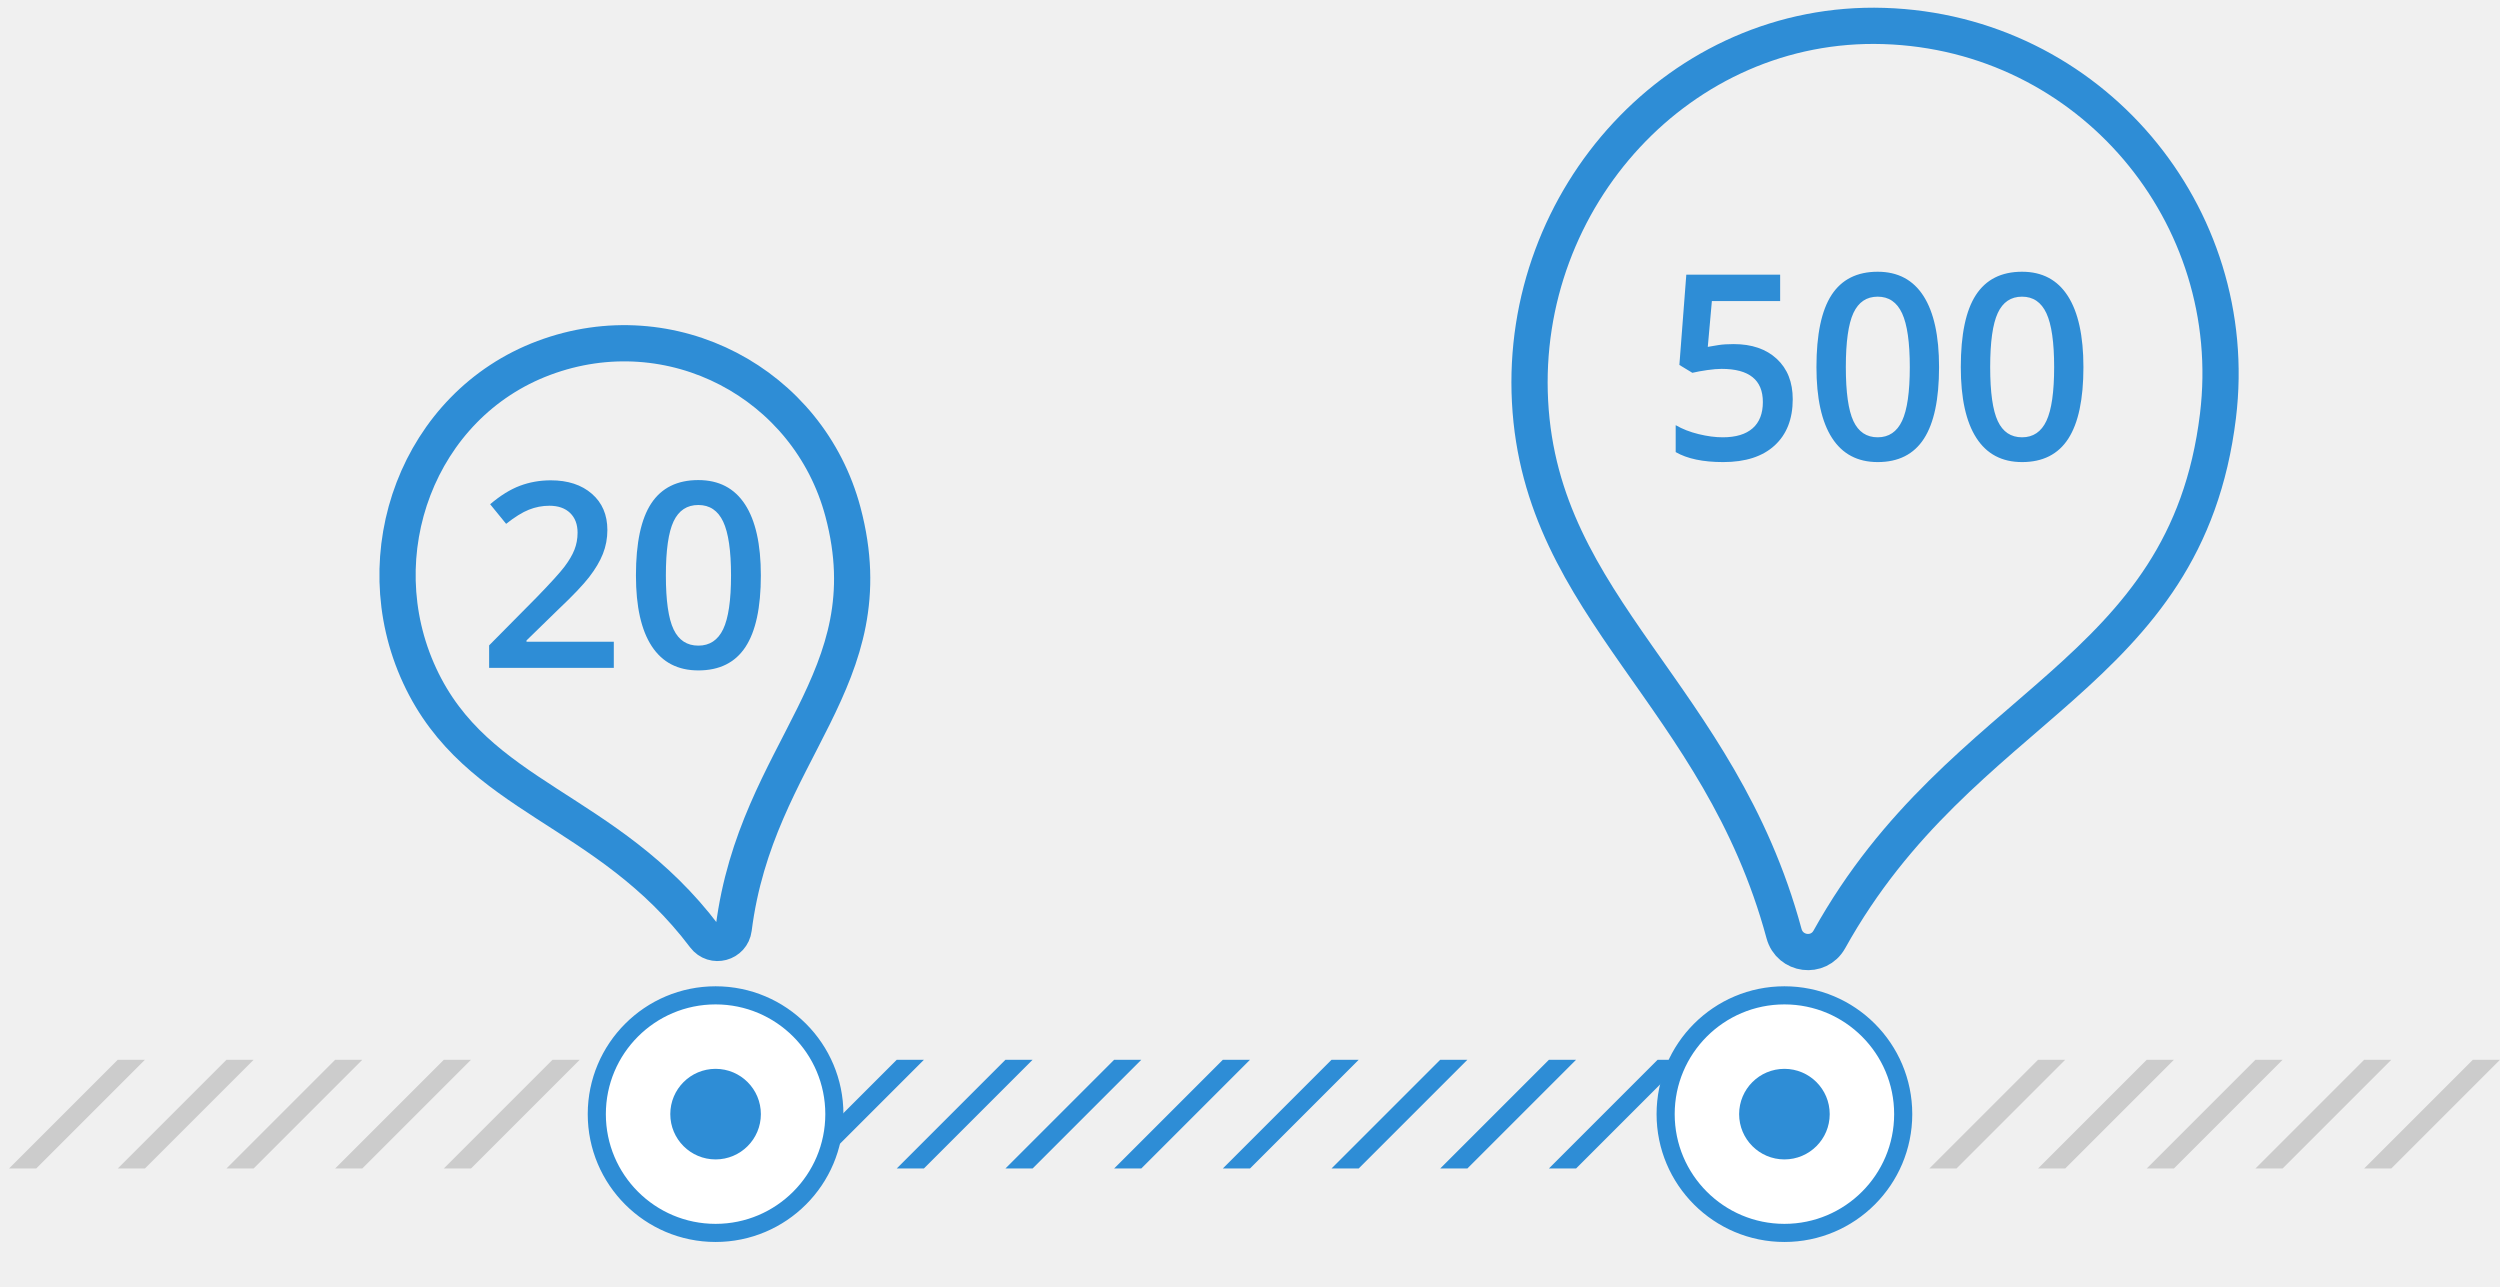
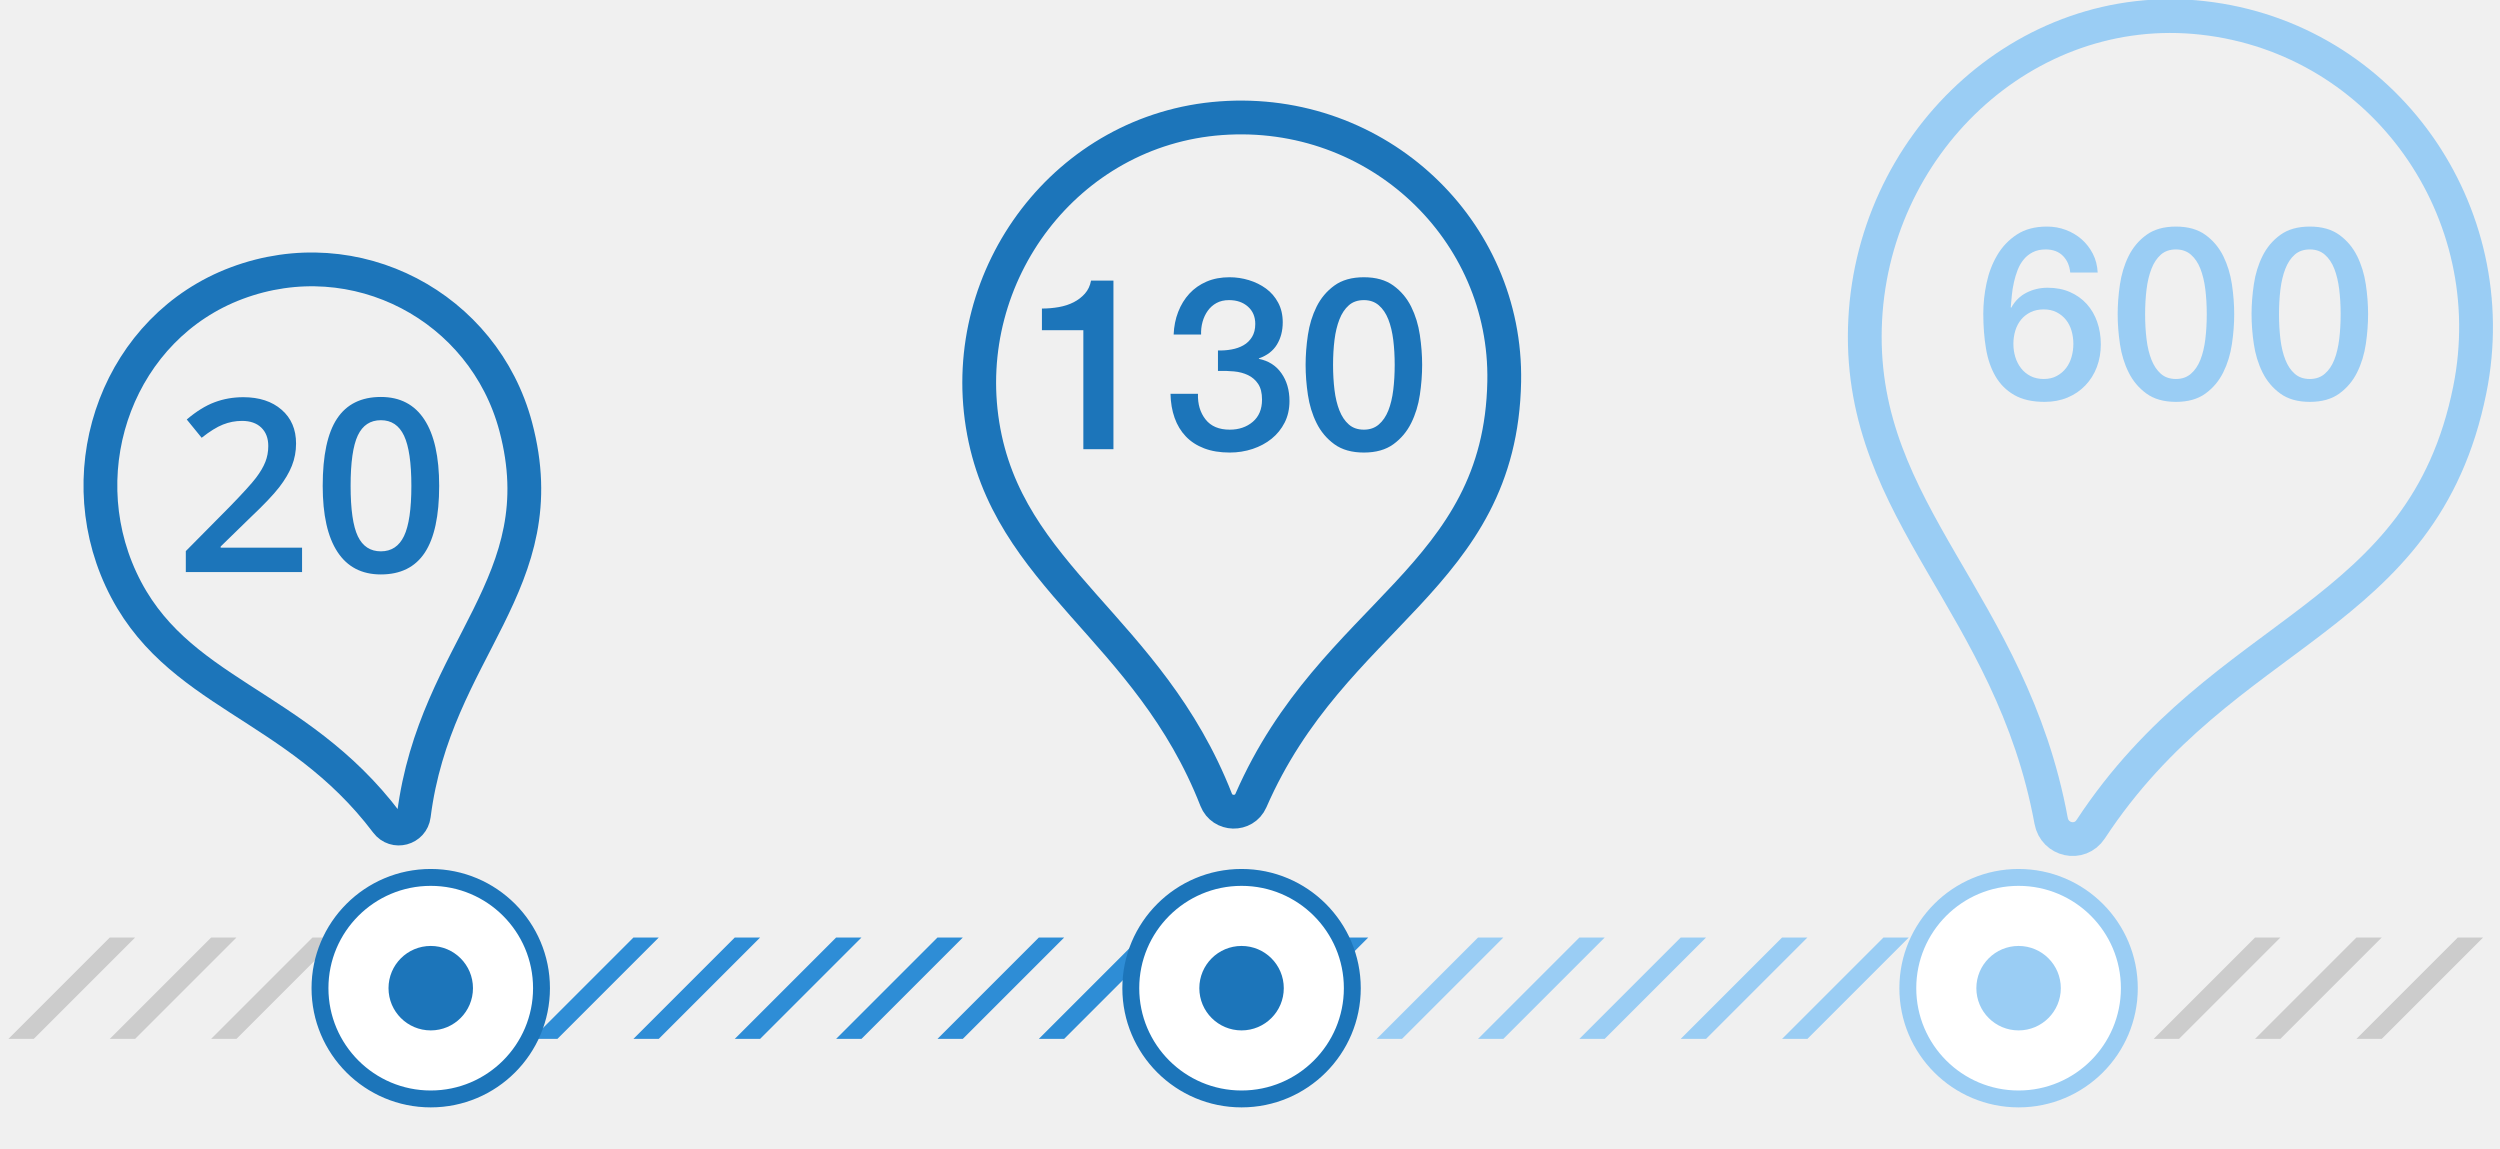
- <svg xmlns="http://www.w3.org/2000/svg" version="1.1" width="138" height="71" viewBox="0 0 138 71">
+ <svg xmlns="http://www.w3.org/2000/svg" version="1.1" width="148" height="68" viewBox="0 0 148 68">
  <g id="-icon_price_from">
-     <path id="Rectangle-31-cop" d="M87.000,64.500 L85.500,64.500 L91.500,58.500 L93.000,58.500 L87.000,64.500 zM79.500,64.500 L85.500,58.500 L87.000,58.500 L81.000,64.500 L79.500,64.500 zM73.500,64.500 L79.500,58.500 L81.000,58.500 L75.000,64.500 L73.500,64.500 zM67.500,64.500 L73.500,58.500 L75.000,58.500 L69.000,64.500 L67.500,64.500 zM61.500,64.500 L67.500,58.500 L69.000,58.500 L63.000,64.500 L61.500,64.500 zM55.500,64.500 L61.500,58.500 L63.000,58.500 L57.000,64.500 L55.500,64.500 zM49.500,64.500 L55.500,58.500 L57.000,58.500 L51.000,64.500 L49.500,64.500 zM43.500,64.500 L49.500,58.500 L51.000,58.500 L45.000,64.500 L43.500,64.500 z" fill="#2E8DD6" />
-     <path id="Rectangle-31-cop" d="M26.000,64.500 L24.500,64.500 L30.500,58.500 L32.000,58.500 L26.000,64.500 zM18.500,64.500 L24.500,58.500 L26.000,58.500 L20.000,64.500 L18.500,64.500 zM12.500,64.500 L18.500,58.500 L20.000,58.500 L14.000,64.500 L12.500,64.500 zM6.500,64.500 L12.500,58.500 L14.000,58.500 L8.000,64.500 L6.500,64.500 zM0.500,64.500 L6.500,58.500 L8.000,58.500 L2.000,64.500 L0.500,64.500 z" fill="#CCCCCC" />
-     <path id="Rectangle-31-cop" d="M132.000,64.500 L130.500,64.500 L136.500,58.500 L138.000,58.500 L132.000,64.500 zM124.500,64.500 L130.500,58.500 L132.000,58.500 L126.000,64.500 L124.500,64.500 zM118.500,64.500 L124.500,58.500 L126.000,58.500 L120.000,64.500 L118.500,64.500 zM112.500,64.500 L118.500,58.500 L120.000,58.500 L114.000,64.500 L112.500,64.500 zM106.500,64.500 L112.500,58.500 L114.000,58.500 L108.000,64.500 L106.500,64.500 z" fill="#CCCCCC" />
+     <path id="Rectangle-31-cop" d="M75.000,61.500 L73.500,61.500 L79.500,55.500 L81.000,55.500 L75.000,61.500 zM67.500,61.500 L73.500,55.500 L75.000,55.500 L69.000,61.500 L67.500,61.500 zM61.500,61.500 L67.500,55.500 L69.000,55.500 L63.000,61.500 L61.500,61.500 zM55.500,61.500 L61.500,55.500 L63.000,55.500 L57.000,61.500 L55.500,61.500 zM49.500,61.500 L55.500,55.500 L57.000,55.500 L51.000,61.500 L49.500,61.500 zM43.500,61.500 L49.500,55.500 L51.000,55.500 L45.000,61.500 L43.500,61.500 zM37.500,61.500 L43.500,55.500 L45.000,55.500 L39.000,61.500 L37.500,61.500 zM31.500,61.500 L37.500,55.500 L39.000,55.500 L33.000,61.500 L31.500,61.500 z" fill="#2E8DD6" />
+     <path id="Rectangle-31-cop" d="M107.000,61.500 L105.500,61.500 L111.500,55.500 L113.000,55.500 L107.000,61.500 zM99.500,61.500 L105.500,55.500 L107.000,55.500 L101.000,61.500 L99.500,61.500 zM93.500,61.500 L99.500,55.500 L101.000,55.500 L95.000,61.500 L93.500,61.500 zM87.500,61.500 L93.500,55.500 L95.000,55.500 L89.000,61.500 L87.500,61.500 zM81.500,61.500 L87.500,55.500 L89.000,55.500 L83.000,61.500 L81.500,61.500 z" fill="#9ACDF4" />
+     <path id="Rectangle-31-cop" d="M14.000,61.500 L12.500,61.500 L18.500,55.500 L20.000,55.500 L14.000,61.500 zM6.500,61.500 L12.500,55.500 L14.000,55.500 L8.000,61.500 L6.500,61.500 zM0.500,61.500 L6.500,55.500 L8.000,55.500 L2.000,61.500 L0.500,61.500 z" fill="#CCCCCC" />
+     <path id="Rectangle-31-cop" d="M141.000,61.500 L139.500,61.500 L145.500,55.500 L147.000,55.500 L141.000,61.500 zM133.500,61.500 L139.500,55.500 L141.000,55.500 L135.000,61.500 L133.500,61.500 zM127.500,61.500 L133.500,55.500 L135.000,55.500 L129.000,61.500 L127.500,61.500 z" fill="#CCCCCC" />
    <g id="Forma-1">
-       <path id="Forma-1-stroke" d="M46.533,28.265 C48.995,37.542 41.756,41.365 40.500,51.261 C40.398,52.065 39.380,52.336 38.893,51.692 C33.493,44.537 26.324,44.114 23.164,37.294 C20.053,30.580 23.088,22.357 30.015,19.761 C37.061,17.121 44.647,21.159 46.533,28.265 z" fill="none" stroke="#2E8DD6" stroke-width="2" />
+       <path id="Forma-1-stroke" d="M30.533,25.265 C32.995,34.542 25.756,38.365 24.500,48.261 C24.398,49.065 23.380,49.336 22.893,48.692 C17.493,41.537 10.324,41.114 7.164,34.294 C4.053,27.580 7.088,19.357 14.015,16.761 C21.061,14.121 28.647,18.159 30.533,25.265 z" fill="none" stroke="#1C75BA" stroke-width="2" />
    </g>
+     <path id="20" d="M25.148,32.716 C24.581,33.577 23.714,34.007 22.548,34.007 C21.418,34.007 20.562,33.563 19.979,32.674 C19.395,31.785 19.104,30.482 19.104,28.764 C19.104,26.963 19.387,25.636 19.954,24.781 C20.521,23.927 21.386,23.500 22.548,23.500 C23.682,23.500 24.540,23.947 25.124,24.841 C25.707,25.734 25.999,27.042 25.999,28.764 C25.999,30.537 25.715,31.855 25.148,32.716 zM23.919,25.794 C23.630,25.182 23.173,24.876 22.548,24.876 C21.923,24.876 21.468,25.176 21.183,25.776 C20.899,26.377 20.756,27.373 20.756,28.764 C20.756,30.156 20.899,31.149 21.183,31.745 C21.468,32.341 21.923,32.639 22.548,32.639 C23.173,32.639 23.630,32.336 23.919,31.731 C24.208,31.126 24.353,30.137 24.353,28.764 C24.353,27.396 24.208,26.406 23.919,25.794 zM11.000,32.625 C11.000,32.625 13.618,29.979 13.618,29.979 C14.391,29.183 14.904,28.619 15.156,28.286 C15.408,27.953 15.592,27.640 15.708,27.347 C15.824,27.054 15.882,26.740 15.882,26.404 C15.882,25.944 15.744,25.581 15.469,25.315 C15.193,25.050 14.812,24.917 14.326,24.917 C13.938,24.917 13.561,24.990 13.198,25.134 C12.835,25.278 12.415,25.539 11.938,25.916 C11.938,25.916 11.056,24.834 11.056,24.834 C11.621,24.354 12.169,24.014 12.702,23.814 C13.234,23.614 13.801,23.514 14.403,23.514 C15.347,23.514 16.104,23.762 16.673,24.258 C17.243,24.753 17.527,25.420 17.527,26.258 C17.527,26.719 17.445,27.156 17.281,27.571 C17.117,27.985 16.864,28.412 16.524,28.852 C16.184,29.292 15.618,29.886 14.826,30.635 C14.826,30.635 13.063,32.353 13.063,32.353 L13.063,32.422 L17.882,32.422 L17.882,33.868 L11.000,33.868 L11.000,32.625 z" fill="#1C75BA" />
+     <path id="600" d="M140.056,20.369 C139.966,20.978 139.795,21.536 139.543,22.044 C139.291,22.553 138.939,22.971 138.488,23.299 C138.036,23.627 137.454,23.791 136.742,23.791 C136.029,23.791 135.447,23.627 134.995,23.299 C134.544,22.971 134.192,22.553 133.940,22.044 C133.688,21.536 133.517,20.978 133.427,20.369 C133.337,19.761 133.292,19.172 133.292,18.602 C133.292,18.032 133.337,17.442 133.427,16.834 C133.517,16.226 133.688,15.668 133.940,15.159 C134.192,14.651 134.544,14.232 134.995,13.905 C135.447,13.577 136.029,13.413 136.742,13.413 C137.454,13.413 138.036,13.577 138.488,13.905 C138.939,14.232 139.291,14.651 139.543,15.159 C139.795,15.668 139.966,16.226 140.056,16.834 C140.146,17.442 140.191,18.032 140.191,18.602 C140.191,19.172 140.146,19.761 140.056,20.369 zM138.481,17.126 C138.424,16.665 138.326,16.259 138.189,15.907 C138.051,15.556 137.863,15.278 137.625,15.073 C137.388,14.869 137.093,14.767 136.742,14.767 C136.380,14.767 136.083,14.869 135.851,15.073 C135.618,15.278 135.432,15.556 135.295,15.907 C135.157,16.259 135.059,16.665 135.002,17.126 C134.945,17.587 134.917,18.079 134.917,18.602 C134.917,19.125 134.945,19.619 135.002,20.084 C135.059,20.550 135.157,20.956 135.295,21.303 C135.432,21.650 135.618,21.926 135.851,22.130 C136.083,22.334 136.380,22.436 136.742,22.436 C137.093,22.436 137.388,22.334 137.625,22.130 C137.863,21.926 138.051,21.650 138.189,21.303 C138.326,20.956 138.424,20.550 138.481,20.084 C138.538,19.619 138.566,19.125 138.566,18.602 C138.566,18.079 138.538,17.587 138.481,17.126 zM131.617,22.044 C131.365,22.553 131.013,22.971 130.562,23.299 C130.110,23.627 129.528,23.791 128.816,23.791 C128.103,23.791 127.521,23.627 127.069,23.299 C126.618,22.971 126.266,22.553 126.014,22.044 C125.762,21.536 125.591,20.978 125.501,20.369 C125.411,19.761 125.366,19.172 125.366,18.602 C125.366,18.032 125.411,17.442 125.501,16.834 C125.591,16.226 125.762,15.668 126.014,15.159 C126.266,14.651 126.618,14.232 127.069,13.905 C127.521,13.577 128.103,13.413 128.816,13.413 C129.528,13.413 130.110,13.577 130.562,13.905 C131.013,14.232 131.365,14.651 131.617,15.159 C131.868,15.668 132.040,16.226 132.130,16.834 C132.220,17.442 132.265,18.032 132.265,18.602 C132.265,19.172 132.220,19.761 132.130,20.369 C132.040,20.978 131.868,21.536 131.617,22.044 zM130.555,17.126 C130.498,16.665 130.400,16.259 130.262,15.907 C130.125,15.556 129.937,15.278 129.699,15.073 C129.462,14.869 129.167,14.767 128.816,14.767 C128.454,14.767 128.157,14.869 127.925,15.073 C127.692,15.278 127.506,15.556 127.369,15.907 C127.231,16.259 127.133,16.665 127.076,17.126 C127.019,17.587 126.991,18.079 126.991,18.602 C126.991,19.125 127.019,19.619 127.076,20.084 C127.133,20.550 127.231,20.956 127.369,21.303 C127.506,21.650 127.692,21.926 127.925,22.130 C128.157,22.334 128.454,22.436 128.816,22.436 C129.167,22.436 129.462,22.334 129.699,22.130 C129.937,21.926 130.125,21.650 130.262,21.303 C130.400,20.956 130.498,20.550 130.555,20.084 C130.612,19.619 130.640,19.125 130.640,18.602 C130.640,18.079 130.612,17.587 130.555,17.126 zM119.970,17.326 C120.355,17.131 120.771,17.034 121.217,17.034 C121.711,17.034 122.153,17.119 122.543,17.290 C122.933,17.461 123.263,17.697 123.534,17.996 C123.805,18.295 124.011,18.649 124.154,19.058 C124.297,19.467 124.368,19.909 124.368,20.384 C124.368,20.868 124.289,21.317 124.133,21.731 C123.976,22.144 123.750,22.506 123.455,22.814 C123.161,23.123 122.809,23.363 122.401,23.534 C121.992,23.705 121.540,23.791 121.046,23.791 C120.314,23.791 119.713,23.655 119.243,23.384 C118.773,23.114 118.402,22.743 118.131,22.273 C117.860,21.802 117.672,21.251 117.568,20.619 C117.463,19.987 117.411,19.305 117.411,18.573 C117.411,17.974 117.475,17.371 117.604,16.763 C117.732,16.155 117.943,15.601 118.238,15.102 C118.532,14.603 118.920,14.197 119.400,13.883 C119.880,13.570 120.471,13.413 121.175,13.413 C121.574,13.413 121.949,13.479 122.301,13.612 C122.652,13.746 122.964,13.931 123.235,14.168 C123.505,14.406 123.726,14.691 123.897,15.024 C124.068,15.356 124.163,15.727 124.183,16.136 C124.183,16.136 122.557,16.136 122.557,16.136 C122.519,15.727 122.374,15.397 122.123,15.145 C121.871,14.893 121.531,14.767 121.103,14.767 C120.809,14.767 120.554,14.822 120.341,14.931 C120.127,15.040 119.946,15.185 119.799,15.366 C119.651,15.546 119.533,15.753 119.443,15.986 C119.352,16.219 119.279,16.463 119.222,16.720 C119.165,16.977 119.124,17.231 119.100,17.483 C119.077,17.735 119.055,17.970 119.036,18.188 C119.036,18.188 119.065,18.217 119.065,18.217 C119.283,17.818 119.585,17.521 119.970,17.326 zM119.307,21.139 C119.383,21.386 119.497,21.607 119.649,21.802 C119.801,21.997 119.989,22.151 120.212,22.265 C120.436,22.379 120.695,22.436 120.989,22.436 C121.284,22.436 121.540,22.377 121.759,22.258 C121.978,22.140 122.160,21.985 122.308,21.795 C122.455,21.605 122.565,21.384 122.636,21.132 C122.707,20.880 122.743,20.621 122.743,20.355 C122.743,20.089 122.707,19.833 122.636,19.585 C122.565,19.338 122.455,19.122 122.308,18.937 C122.160,18.751 121.978,18.602 121.759,18.488 C121.540,18.374 121.284,18.317 120.989,18.317 C120.695,18.317 120.436,18.371 120.212,18.481 C119.989,18.590 119.801,18.737 119.649,18.922 C119.497,19.108 119.383,19.324 119.307,19.571 C119.231,19.818 119.193,20.080 119.193,20.355 C119.193,20.631 119.231,20.892 119.307,21.139 z" fill="#9ACDF4" />
+     <path id="130" d="M84.056,23.369 C83.966,23.978 83.795,24.536 83.543,25.044 C83.291,25.553 82.939,25.971 82.488,26.299 C82.036,26.627 81.454,26.791 80.742,26.791 C80.029,26.791 79.447,26.627 78.995,26.299 C78.544,25.971 78.192,25.553 77.940,25.044 C77.688,24.536 77.517,23.978 77.427,23.369 C77.337,22.761 77.292,22.172 77.292,21.602 C77.292,21.032 77.337,20.442 77.427,19.834 C77.517,19.226 77.688,18.668 77.940,18.159 C78.192,17.651 78.544,17.232 78.995,16.905 C79.447,16.577 80.029,16.413 80.742,16.413 C81.454,16.413 82.036,16.577 82.488,16.905 C82.939,17.232 83.291,17.651 83.543,18.159 C83.795,18.668 83.966,19.226 84.056,19.834 C84.146,20.442 84.191,21.032 84.191,21.602 C84.191,22.172 84.146,22.761 84.056,23.369 zM82.481,20.126 C82.424,19.665 82.326,19.259 82.189,18.907 C82.051,18.556 81.863,18.278 81.625,18.073 C81.388,17.869 81.093,17.767 80.742,17.767 C80.380,17.767 80.083,17.869 79.851,18.073 C79.618,18.278 79.432,18.556 79.295,18.907 C79.157,19.259 79.059,19.665 79.002,20.126 C78.945,20.587 78.917,21.079 78.917,21.602 C78.917,22.125 78.945,22.619 79.002,23.084 C79.059,23.550 79.157,23.956 79.295,24.303 C79.432,24.650 79.618,24.926 79.851,25.130 C80.083,25.334 80.380,25.436 80.742,25.436 C81.093,25.436 81.388,25.334 81.625,25.130 C81.863,24.926 82.051,24.650 82.189,24.303 C82.326,23.956 82.424,23.550 82.481,23.084 C82.538,22.619 82.566,22.125 82.566,21.602 C82.566,21.079 82.538,20.587 82.481,20.126 zM75.859,22.094 C76.177,22.545 76.337,23.094 76.337,23.740 C76.337,24.215 76.242,24.641 76.052,25.016 C75.861,25.391 75.605,25.710 75.282,25.971 C74.959,26.233 74.583,26.434 74.156,26.577 C73.728,26.719 73.276,26.791 72.801,26.791 C72.221,26.791 71.715,26.707 71.283,26.541 C70.851,26.375 70.489,26.140 70.200,25.836 C69.910,25.532 69.689,25.166 69.537,24.738 C69.385,24.310 69.304,23.835 69.294,23.312 C69.294,23.312 70.920,23.312 70.920,23.312 C70.900,23.921 71.050,24.427 71.369,24.831 C71.687,25.235 72.164,25.436 72.801,25.436 C73.343,25.436 73.797,25.282 74.163,24.973 C74.528,24.664 74.712,24.225 74.712,23.655 C74.712,23.265 74.635,22.956 74.483,22.728 C74.331,22.500 74.132,22.327 73.885,22.208 C73.637,22.089 73.359,22.015 73.051,21.987 C72.742,21.958 72.426,21.949 72.103,21.958 C72.103,21.958 72.103,20.746 72.103,20.746 C72.369,20.756 72.635,20.737 72.901,20.689 C73.167,20.642 73.405,20.559 73.614,20.440 C73.823,20.321 73.992,20.157 74.120,19.948 C74.248,19.739 74.312,19.483 74.312,19.178 C74.312,18.751 74.167,18.408 73.878,18.152 C73.588,17.895 73.215,17.767 72.759,17.767 C72.473,17.767 72.226,17.824 72.017,17.938 C71.808,18.052 71.635,18.207 71.497,18.401 C71.359,18.596 71.257,18.815 71.190,19.057 C71.124,19.299 71.095,19.549 71.105,19.806 C71.105,19.806 69.480,19.806 69.480,19.806 C69.499,19.321 69.589,18.872 69.751,18.458 C69.912,18.045 70.133,17.686 70.413,17.382 C70.694,17.078 71.034,16.840 71.433,16.669 C71.832,16.498 72.283,16.413 72.787,16.413 C73.177,16.413 73.559,16.470 73.935,16.584 C74.310,16.698 74.647,16.864 74.947,17.083 C75.246,17.301 75.486,17.579 75.667,17.917 C75.847,18.254 75.938,18.641 75.938,19.079 C75.938,19.582 75.823,20.022 75.595,20.397 C75.367,20.773 75.011,21.046 74.526,21.217 C74.526,21.217 74.526,21.245 74.526,21.245 C75.096,21.359 75.541,21.642 75.859,22.094 zM64.134,19.549 L61.682,19.549 C61.682,19.549 61.682,18.266 61.682,18.266 C62.024,18.266 62.357,18.237 62.680,18.180 C63.003,18.123 63.295,18.029 63.557,17.895 C63.818,17.762 64.041,17.591 64.227,17.382 C64.412,17.173 64.533,16.917 64.590,16.612 C64.590,16.612 65.916,16.612 65.916,16.612 L65.916,26.591 L64.134,26.591 L64.134,19.549 z" fill="#1C75BA" />
    <g id="Forma-1-copy">
-       <path id="Forma-1-copy-stroke" d="M122.432,22.956 C120.668,37.443 108.326,38.645 100.981,51.854 C100.384,52.928 98.799,52.722 98.478,51.533 C94.910,38.336 85.061,33.598 84.458,22.167 C83.865,10.914 92.769,1.087 103.981,1.434 C115.384,1.787 123.783,11.858 122.432,22.956 z" fill="none" stroke="#2E8DD6" stroke-width="2" />
+       <path id="Forma-1-copy-stroke" d="M146.213,23.067 C143.452,36.799 131.703,37.007 123.768,49.091 C123.123,50.073 121.641,49.755 121.427,48.592 C119.054,35.689 110.108,30.402 110.401,19.415 C110.690,8.598 119.843,-0.128 130.408,1.060 C141.152,2.268 148.327,12.548 146.213,23.067 z" fill="none" stroke="#9ACDF4" stroke-width="2" />
+     </g>
+     <g id="Forma-1-copy-2">
+       <path id="Forma-1-copy-2-stroke" d="M89.050,22.585 C88.828,34.267 78.912,36.258 74.055,47.391 C73.660,48.296 72.357,48.265 71.996,47.345 C68.000,37.138 59.611,34.191 58.167,25.141 C56.746,16.231 63.151,7.662 72.279,6.998 C81.562,6.323 89.220,13.636 89.050,22.585 z" fill="none" stroke="#1C75BA" stroke-width="2" />
    </g>
    <g id="Ellipse-17-copy-">
-       <path id="Ellipse-17-copy--fill" d="M98.500,54.500 C102.366,54.500 105.500,57.634 105.500,61.500 C105.500,65.366 102.366,68.500 98.500,68.500 C94.634,68.500 91.500,65.366 91.500,61.500 C91.500,57.634 94.634,54.500 98.500,54.500 z" fill="#FFFFFF" />
-       <path id="Ellipse-17-copy--stroke" d="M98.500,54.943 C102.121,54.943 105.057,57.879 105.057,61.500 C105.057,65.121 102.121,68.057 98.500,68.057 C94.879,68.057 91.943,65.121 91.943,61.500 C91.943,57.879 94.879,54.943 98.500,54.943 z" fill="none" stroke="#2E8DD6" stroke-width="1" />
+       <path id="Ellipse-17-copy--fill" d="M73.500,51.500 C77.366,51.500 80.500,54.634 80.500,58.500 C80.500,62.366 77.366,65.500 73.500,65.500 C69.634,65.500 66.500,62.366 66.500,58.500 C66.500,54.634 69.634,51.500 73.500,51.500 z" fill="#FFFFFF" />
+       <path id="Ellipse-17-copy--stroke" d="M73.500,51.943 C77.121,51.943 80.057,54.879 80.057,58.500 C80.057,62.121 77.121,65.057 73.500,65.057 C69.879,65.057 66.943,62.121 66.943,58.500 C66.943,54.879 69.879,51.943 73.500,51.943 z" fill="none" stroke="#1C75BA" stroke-width="1" />
    </g>
-     <path id="Ellipse-17-copy-" d="M98.500,59.000 C99.881,59.000 101.000,60.119 101.000,61.500 C101.000,62.881 99.881,64.000 98.500,64.000 C97.119,64.000 96.000,62.881 96.000,61.500 C96.000,60.119 97.119,59.000 98.500,59.000 z" fill="#2E8DD6" />
+     <path id="Ellipse-17-copy-" d="M73.500,56.000 C74.881,56.000 76.000,57.119 76.000,58.500 C76.000,59.881 74.881,61.000 73.500,61.000 C72.119,61.000 71.000,59.881 71.000,58.500 C71.000,57.119 72.119,56.000 73.500,56.000 z" fill="#1C75BA" />
    <g id="Ellipse-17-copy-">
-       <path id="Ellipse-17-copy--fill" d="M39.500,54.500 C43.366,54.500 46.500,57.634 46.500,61.500 C46.500,65.366 43.366,68.500 39.500,68.500 C35.634,68.500 32.500,65.366 32.500,61.500 C32.500,57.634 35.634,54.500 39.500,54.500 z" fill="#FFFFFF" />
-       <path id="Ellipse-17-copy--stroke" d="M39.500,54.943 C43.121,54.943 46.057,57.879 46.057,61.500 C46.057,65.121 43.121,68.057 39.500,68.057 C35.879,68.057 32.943,65.121 32.943,61.500 C32.943,57.879 35.879,54.943 39.500,54.943 z" fill="none" stroke="#2E8DD6" stroke-width="1" />
+       <path id="Ellipse-17-copy--fill" d="M119.500,51.500 C123.366,51.500 126.500,54.634 126.500,58.500 C126.500,62.366 123.366,65.500 119.500,65.500 C115.634,65.500 112.500,62.366 112.500,58.500 C112.500,54.634 115.634,51.500 119.500,51.500 z" fill="#FFFFFF" />
+       <path id="Ellipse-17-copy--stroke" d="M119.500,51.943 C123.121,51.943 126.057,54.879 126.057,58.500 C126.057,62.121 123.121,65.057 119.500,65.057 C115.879,65.057 112.943,62.121 112.943,58.500 C112.943,54.879 115.879,51.943 119.500,51.943 z" fill="none" stroke="#9ACDF4" stroke-width="1" />
    </g>
-     <path id="Ellipse-17-copy-" d="M39.500,59.000 C40.881,59.000 42.000,60.119 42.000,61.500 C42.000,62.881 40.881,64.000 39.500,64.000 C38.119,64.000 37.000,62.881 37.000,61.500 C37.000,60.119 38.119,59.000 39.500,59.000 z" fill="#2E8DD6" />
-     <path id="20" d="M41.148,35.716 C40.581,36.577 39.714,37.007 38.548,37.007 C37.418,37.007 36.562,36.563 35.979,35.674 C35.395,34.785 35.104,33.482 35.104,31.764 C35.104,29.963 35.387,28.636 35.954,27.781 C36.521,26.927 37.386,26.500 38.548,26.500 C39.682,26.500 40.540,26.947 41.124,27.841 C41.707,28.734 41.999,30.042 41.999,31.764 C41.999,33.537 41.715,34.855 41.148,35.716 zM39.919,28.794 C39.630,28.182 39.173,27.876 38.548,27.876 C37.923,27.876 37.468,28.176 37.183,28.776 C36.899,29.377 36.756,30.373 36.756,31.764 C36.756,33.156 36.899,34.149 37.183,34.745 C37.468,35.341 37.923,35.639 38.548,35.639 C39.173,35.639 39.630,35.336 39.919,34.731 C40.208,34.126 40.353,33.137 40.353,31.764 C40.353,30.396 40.208,29.406 39.919,28.794 zM27.000,35.625 C27.000,35.625 29.618,32.979 29.618,32.979 C30.391,32.183 30.904,31.619 31.156,31.286 C31.408,30.953 31.592,30.640 31.708,30.347 C31.824,30.054 31.882,29.740 31.882,29.404 C31.882,28.944 31.744,28.581 31.469,28.315 C31.193,28.050 30.812,27.917 30.326,27.917 C29.938,27.917 29.561,27.990 29.198,28.134 C28.835,28.278 28.415,28.539 27.938,28.916 C27.938,28.916 27.056,27.834 27.056,27.834 C27.621,27.354 28.169,27.014 28.702,26.814 C29.234,26.614 29.801,26.514 30.403,26.514 C31.347,26.514 32.104,26.762 32.673,27.258 C33.243,27.753 33.527,28.420 33.527,29.258 C33.527,29.719 33.445,30.156 33.281,30.571 C33.117,30.985 32.864,31.412 32.524,31.852 C32.184,32.292 31.618,32.886 30.826,33.635 C30.826,33.635 29.063,35.353 29.063,35.353 L29.063,35.422 L33.882,35.422 L33.882,36.868 L27.000,36.868 L27.000,35.625 z" fill="#2E8DD6" />
-     <path id="500" d="M114.169,24.216 C113.613,25.077 112.762,25.507 111.617,25.507 C110.508,25.507 109.667,25.063 109.095,24.174 C108.522,23.285 108.236,21.982 108.236,20.264 C108.236,18.463 108.514,17.135 109.071,16.281 C109.628,15.427 110.476,15.000 111.617,15.000 C112.730,15.000 113.573,15.447 114.146,16.341 C114.718,17.234 115.005,18.542 115.005,20.264 C115.005,22.038 114.726,23.355 114.169,24.216 zM112.963,17.294 C112.679,16.682 112.230,16.376 111.617,16.376 C111.003,16.376 110.557,16.676 110.278,17.276 C109.998,17.877 109.858,18.873 109.858,20.264 C109.858,21.656 109.998,22.650 110.278,23.245 C110.557,23.841 111.003,24.139 111.617,24.139 C112.230,24.139 112.679,23.836 112.963,23.231 C113.247,22.626 113.389,21.637 113.389,20.264 C113.389,18.896 113.247,17.906 112.963,17.294 zM103.649,25.507 C102.540,25.507 101.699,25.063 101.127,24.174 C100.554,23.285 100.268,21.982 100.268,20.264 C100.268,18.463 100.546,17.135 101.103,16.281 C101.659,15.427 102.508,15.000 103.649,15.000 C104.762,15.000 105.605,15.447 106.178,16.341 C106.750,17.234 107.036,18.542 107.036,20.264 C107.036,22.038 106.758,23.355 106.201,24.216 C105.645,25.077 104.794,25.507 103.649,25.507 zM104.995,17.294 C104.711,16.682 104.262,16.376 103.649,16.376 C103.035,16.376 102.589,16.676 102.309,17.276 C102.030,17.877 101.890,18.873 101.890,20.264 C101.890,21.656 102.030,22.650 102.309,23.245 C102.589,23.841 103.035,24.139 103.649,24.139 C104.262,24.139 104.711,23.836 104.995,23.231 C105.279,22.626 105.421,21.637 105.421,20.264 C105.421,18.896 105.279,17.906 104.995,17.294 zM95.694,18.994 C96.698,18.994 97.494,19.266 98.080,19.811 C98.666,20.355 98.959,21.097 98.959,22.038 C98.959,23.126 98.626,23.977 97.961,24.589 C97.295,25.201 96.349,25.507 95.122,25.507 C94.008,25.507 93.134,25.323 92.498,24.956 C92.498,24.956 92.498,23.469 92.498,23.469 C92.866,23.683 93.288,23.848 93.765,23.964 C94.242,24.081 94.686,24.139 95.094,24.139 C95.817,24.139 96.367,23.974 96.744,23.643 C97.121,23.313 97.310,22.829 97.310,22.191 C97.310,20.972 96.551,20.362 95.033,20.362 C94.819,20.362 94.556,20.384 94.242,20.428 C93.929,20.473 93.654,20.523 93.418,20.579 C93.418,20.579 92.702,20.145 92.702,20.145 L93.084,15.161 L98.264,15.161 L98.264,16.620 L94.495,16.620 C94.495,16.620 94.270,19.147 94.270,19.147 C94.429,19.119 94.623,19.087 94.853,19.049 C95.082,19.012 95.363,18.994 95.694,18.994 z" fill="#2E8DD6" />
+     <path id="Ellipse-17-copy-" d="M119.500,56.000 C120.881,56.000 122.000,57.119 122.000,58.500 C122.000,59.881 120.881,61.000 119.500,61.000 C118.119,61.000 117.000,59.881 117.000,58.500 C117.000,57.119 118.119,56.000 119.500,56.000 z" fill="#9ACDF4" />
+     <g id="Ellipse-17-copy-">
+       <path id="Ellipse-17-copy--fill" d="M25.500,51.500 C29.366,51.500 32.500,54.634 32.500,58.500 C32.500,62.366 29.366,65.500 25.500,65.500 C21.634,65.500 18.500,62.366 18.500,58.500 C18.500,54.634 21.634,51.500 25.500,51.500 z" fill="#FFFFFF" />
+       <path id="Ellipse-17-copy--stroke" d="M25.500,51.943 C29.121,51.943 32.057,54.879 32.057,58.500 C32.057,62.121 29.121,65.057 25.500,65.057 C21.879,65.057 18.943,62.121 18.943,58.500 C18.943,54.879 21.879,51.943 25.500,51.943 z" fill="none" stroke="#1C75BA" stroke-width="1" />
+     </g>
+     <path id="Ellipse-17-copy-" d="M25.500,56.000 C26.881,56.000 28.000,57.119 28.000,58.500 C28.000,59.881 26.881,61.000 25.500,61.000 C24.119,61.000 23.000,59.881 23.000,58.500 C23.000,57.119 24.119,56.000 25.500,56.000 z" fill="#1C75BA" />
  </g>
</svg>
